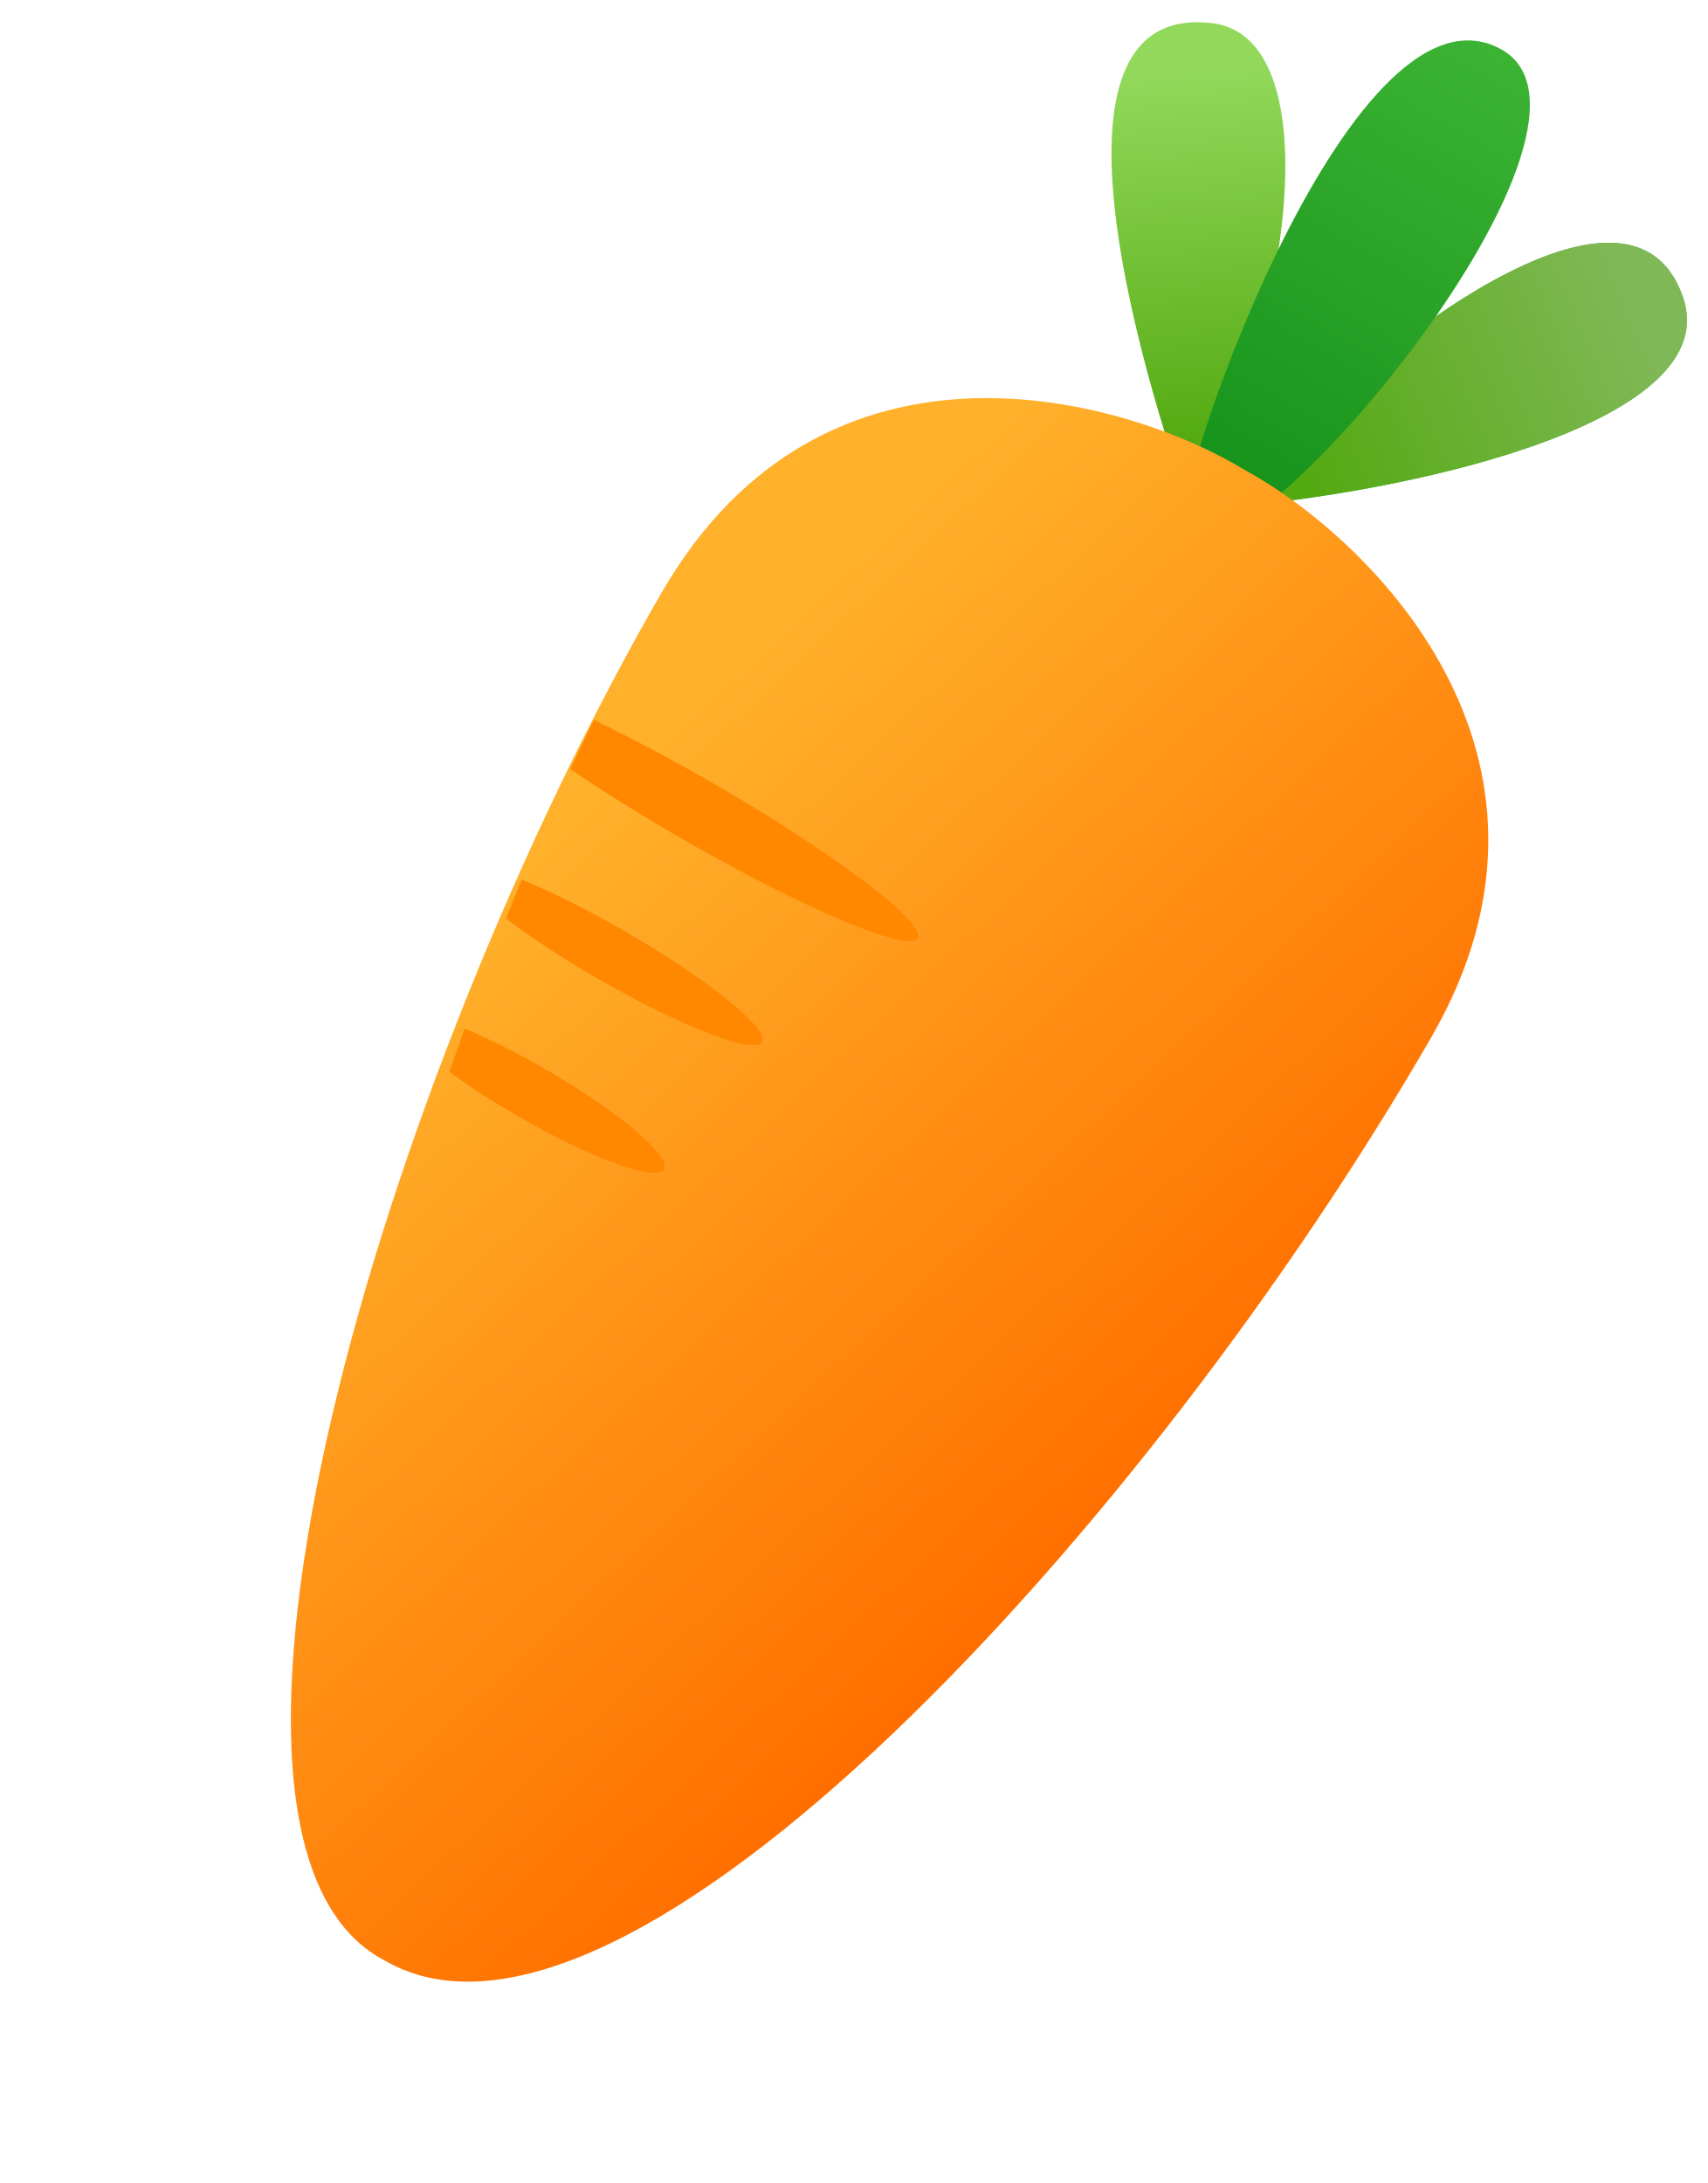
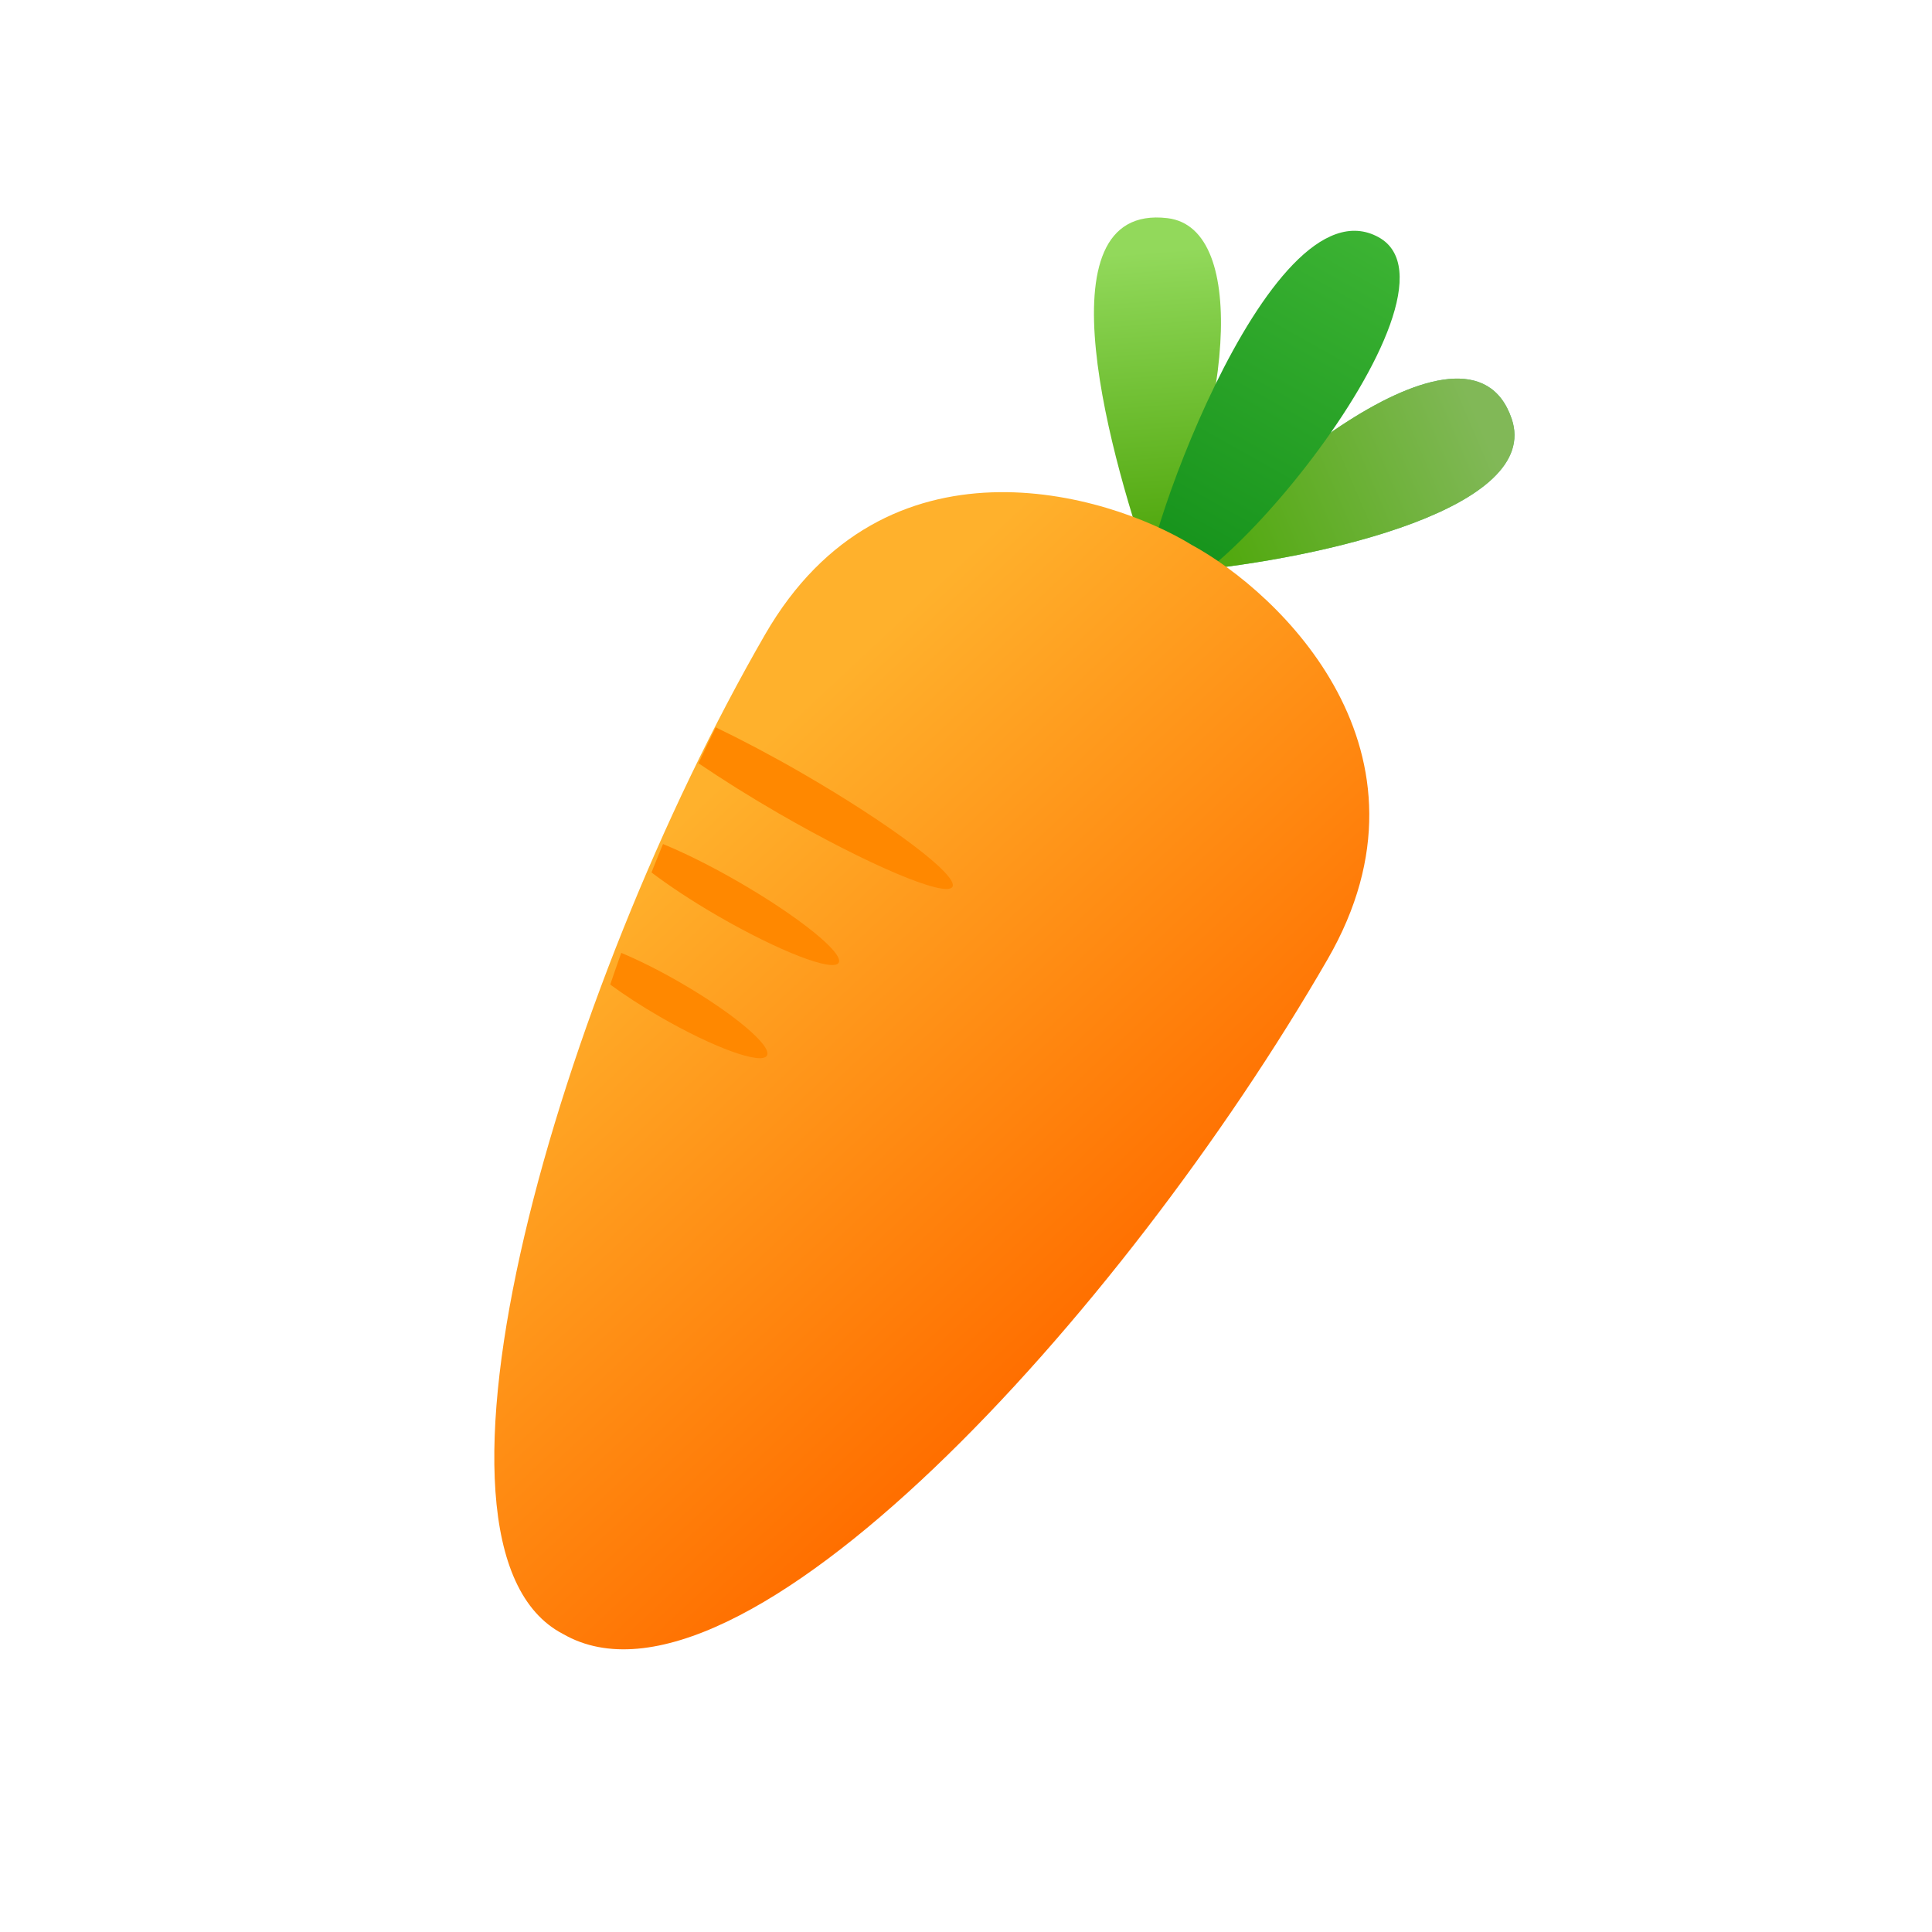
- <svg xmlns="http://www.w3.org/2000/svg" preserveAspectRatio="none" overflow="visible" style="display: block;" width="31" height="39.632" viewBox="0 0 31 39.632" fill="none">
-   <g id="Group 2085673346">
-     <g id="Group 2085673342">
-       <g id="Vector 140353">
-         <path d="M22.417 9.2C23.517 7.442 29.487 2.241 30.558 5.407C31.296 7.592 25.983 8.871 22.417 9.2Z" fill="#5CC27D" />
-         <path d="M22.417 9.2C23.517 7.442 29.487 2.241 30.558 5.407C31.296 7.592 25.983 8.871 22.417 9.2Z" fill="url(#paint0_linear_0_108)" />
+ <svg xmlns="http://www.w3.org/2000/svg" width="48" height="48" viewBox="0 0 48 48" fill="none">
+   <g transform="translate(7 5)">
+     <g id="Group 2085673346">
+       <g id="Group 2085673342">
+         <g id="Vector 140353">
+           <path d="M22.417 9.2C23.517 7.442 29.487 2.241 30.558 5.407C31.296 7.592 25.983 8.871 22.417 9.2Z" fill="#5CC27D" />
+           <path d="M22.417 9.2C23.517 7.442 29.487 2.241 30.558 5.407C31.296 7.592 25.983 8.871 22.417 9.2Z" fill="url(#paint0_linear_0_108)" />
+         </g>
+         <path id="Vector 140354" d="M21.659 9.407C20.643 6.546 18.744 0.031 22.005 0.42C24.063 0.665 23.563 5.505 21.659 9.407Z" fill="url(#paint1_linear_0_108)" />
+         <path id="Vector 140352" d="M21.509 9.603C21.108 9.327 24.474 -0.643 27.253 0.895C29.791 2.299 22.279 11.156 21.509 9.603Z" fill="url(#paint2_linear_0_108)" />
      </g>
-       <path id="Vector 140354" d="M21.659 9.407C20.643 6.546 18.744 0.031 22.005 0.42C24.063 0.665 23.563 5.505 21.659 9.407Z" fill="url(#paint1_linear_0_108)" />
-       <path id="Vector 140352" d="M21.509 9.603C21.108 9.327 24.474 -0.643 27.253 0.895C29.791 2.299 22.279 11.156 21.509 9.603Z" fill="url(#paint2_linear_0_108)" />
+       <path id="Union" d="M22.61 8.539C24.784 9.721 28.963 13.673 25.984 18.833C20.869 27.692 11.345 38.11 6.989 35.596C2.854 33.457 6.893 19.623 12.008 10.764C14.987 5.604 20.501 7.248 22.61 8.539Z" fill="url(#paint3_linear_0_108)" />
+       <path id="Intersect" d="M9.892 19.406C11.223 20.174 12.191 20.989 12.054 21.226C11.916 21.461 10.727 21.03 9.398 20.262C8.929 19.992 8.507 19.715 8.161 19.461C8.25 19.198 8.342 18.936 8.435 18.674C8.861 18.852 9.366 19.102 9.892 19.406ZM11.337 16.903C12.854 17.779 13.973 18.682 13.837 18.919C13.7 19.155 12.359 18.637 10.842 17.761C10.194 17.387 9.622 17.006 9.186 16.676C9.28 16.44 9.375 16.204 9.472 15.97C9.992 16.183 10.647 16.505 11.337 16.903ZM12.92 14.205C15.145 15.49 16.82 16.756 16.663 17.033C16.503 17.308 14.568 16.491 12.342 15.206C11.602 14.778 10.925 14.351 10.354 13.963C10.494 13.662 10.638 13.365 10.783 13.071C11.419 13.377 12.153 13.762 12.92 14.205Z" fill="#FF8800" />
    </g>
-     <path id="Union" d="M22.61 8.539C24.784 9.721 28.963 13.673 25.984 18.833C20.869 27.692 11.345 38.11 6.989 35.596C2.854 33.457 6.893 19.623 12.008 10.764C14.987 5.604 20.501 7.248 22.61 8.539Z" fill="url(#paint3_linear_0_108)" />
-     <path id="Intersect" d="M9.892 19.406C11.223 20.174 12.191 20.989 12.054 21.226C11.916 21.461 10.727 21.03 9.398 20.262C8.929 19.992 8.507 19.715 8.161 19.461C8.25 19.198 8.342 18.936 8.435 18.674C8.861 18.852 9.366 19.102 9.892 19.406ZM11.337 16.903C12.854 17.779 13.973 18.682 13.837 18.919C13.7 19.155 12.359 18.637 10.842 17.761C10.194 17.387 9.622 17.006 9.186 16.676C9.28 16.44 9.375 16.204 9.472 15.97C9.992 16.183 10.647 16.505 11.337 16.903ZM12.92 14.205C15.145 15.49 16.82 16.756 16.663 17.033C16.503 17.308 14.568 16.491 12.342 15.206C11.602 14.778 10.925 14.351 10.354 13.963C10.494 13.662 10.638 13.365 10.783 13.071C11.419 13.377 12.153 13.762 12.92 14.205Z" fill="#FF8800" />
+     <defs>
+       <linearGradient id="paint0_linear_0_108" x1="29.019" y1="3.738" x2="22.584" y2="6.487" gradientUnits="userSpaceOnUse">
+         <stop stop-color="#81B857" />
+         <stop offset="1" stop-color="#52A910" />
+       </linearGradient>
+       <linearGradient id="paint1_linear_0_108" x1="19.767" y1="1.383" x2="20.29" y2="8.298" gradientUnits="userSpaceOnUse">
+         <stop stop-color="#92D95B" />
+         <stop offset="1" stop-color="#52A910" />
+       </linearGradient>
+       <linearGradient id="paint2_linear_0_108" x1="26.511" y1="0.586" x2="21.991" y2="8.639" gradientUnits="userSpaceOnUse">
+         <stop stop-color="#3CB333" />
+         <stop offset="1" stop-color="#16931C" />
+       </linearGradient>
+       <linearGradient id="paint3_linear_0_108" x1="9.5" y1="15.752" x2="20.369" y2="27.397" gradientUnits="userSpaceOnUse">
+         <stop stop-color="#FFB12C" />
+         <stop offset="1" stop-color="#FF6F00" />
+       </linearGradient>
+     </defs>
  </g>
-   <defs>
-     <linearGradient id="paint0_linear_0_108" x1="29.019" y1="3.738" x2="22.584" y2="6.487" gradientUnits="userSpaceOnUse">
-       <stop stop-color="#81B857" />
-       <stop offset="1" stop-color="#52A910" />
-     </linearGradient>
-     <linearGradient id="paint1_linear_0_108" x1="19.767" y1="1.383" x2="20.29" y2="8.298" gradientUnits="userSpaceOnUse">
-       <stop stop-color="#92D95B" />
-       <stop offset="1" stop-color="#52A910" />
-     </linearGradient>
-     <linearGradient id="paint2_linear_0_108" x1="26.511" y1="0.586" x2="21.991" y2="8.639" gradientUnits="userSpaceOnUse">
-       <stop stop-color="#3CB333" />
-       <stop offset="1" stop-color="#16931C" />
-     </linearGradient>
-     <linearGradient id="paint3_linear_0_108" x1="9.5" y1="15.752" x2="20.369" y2="27.397" gradientUnits="userSpaceOnUse">
-       <stop stop-color="#FFB12C" />
-       <stop offset="1" stop-color="#FF6F00" />
-     </linearGradient>
-   </defs>
</svg>
